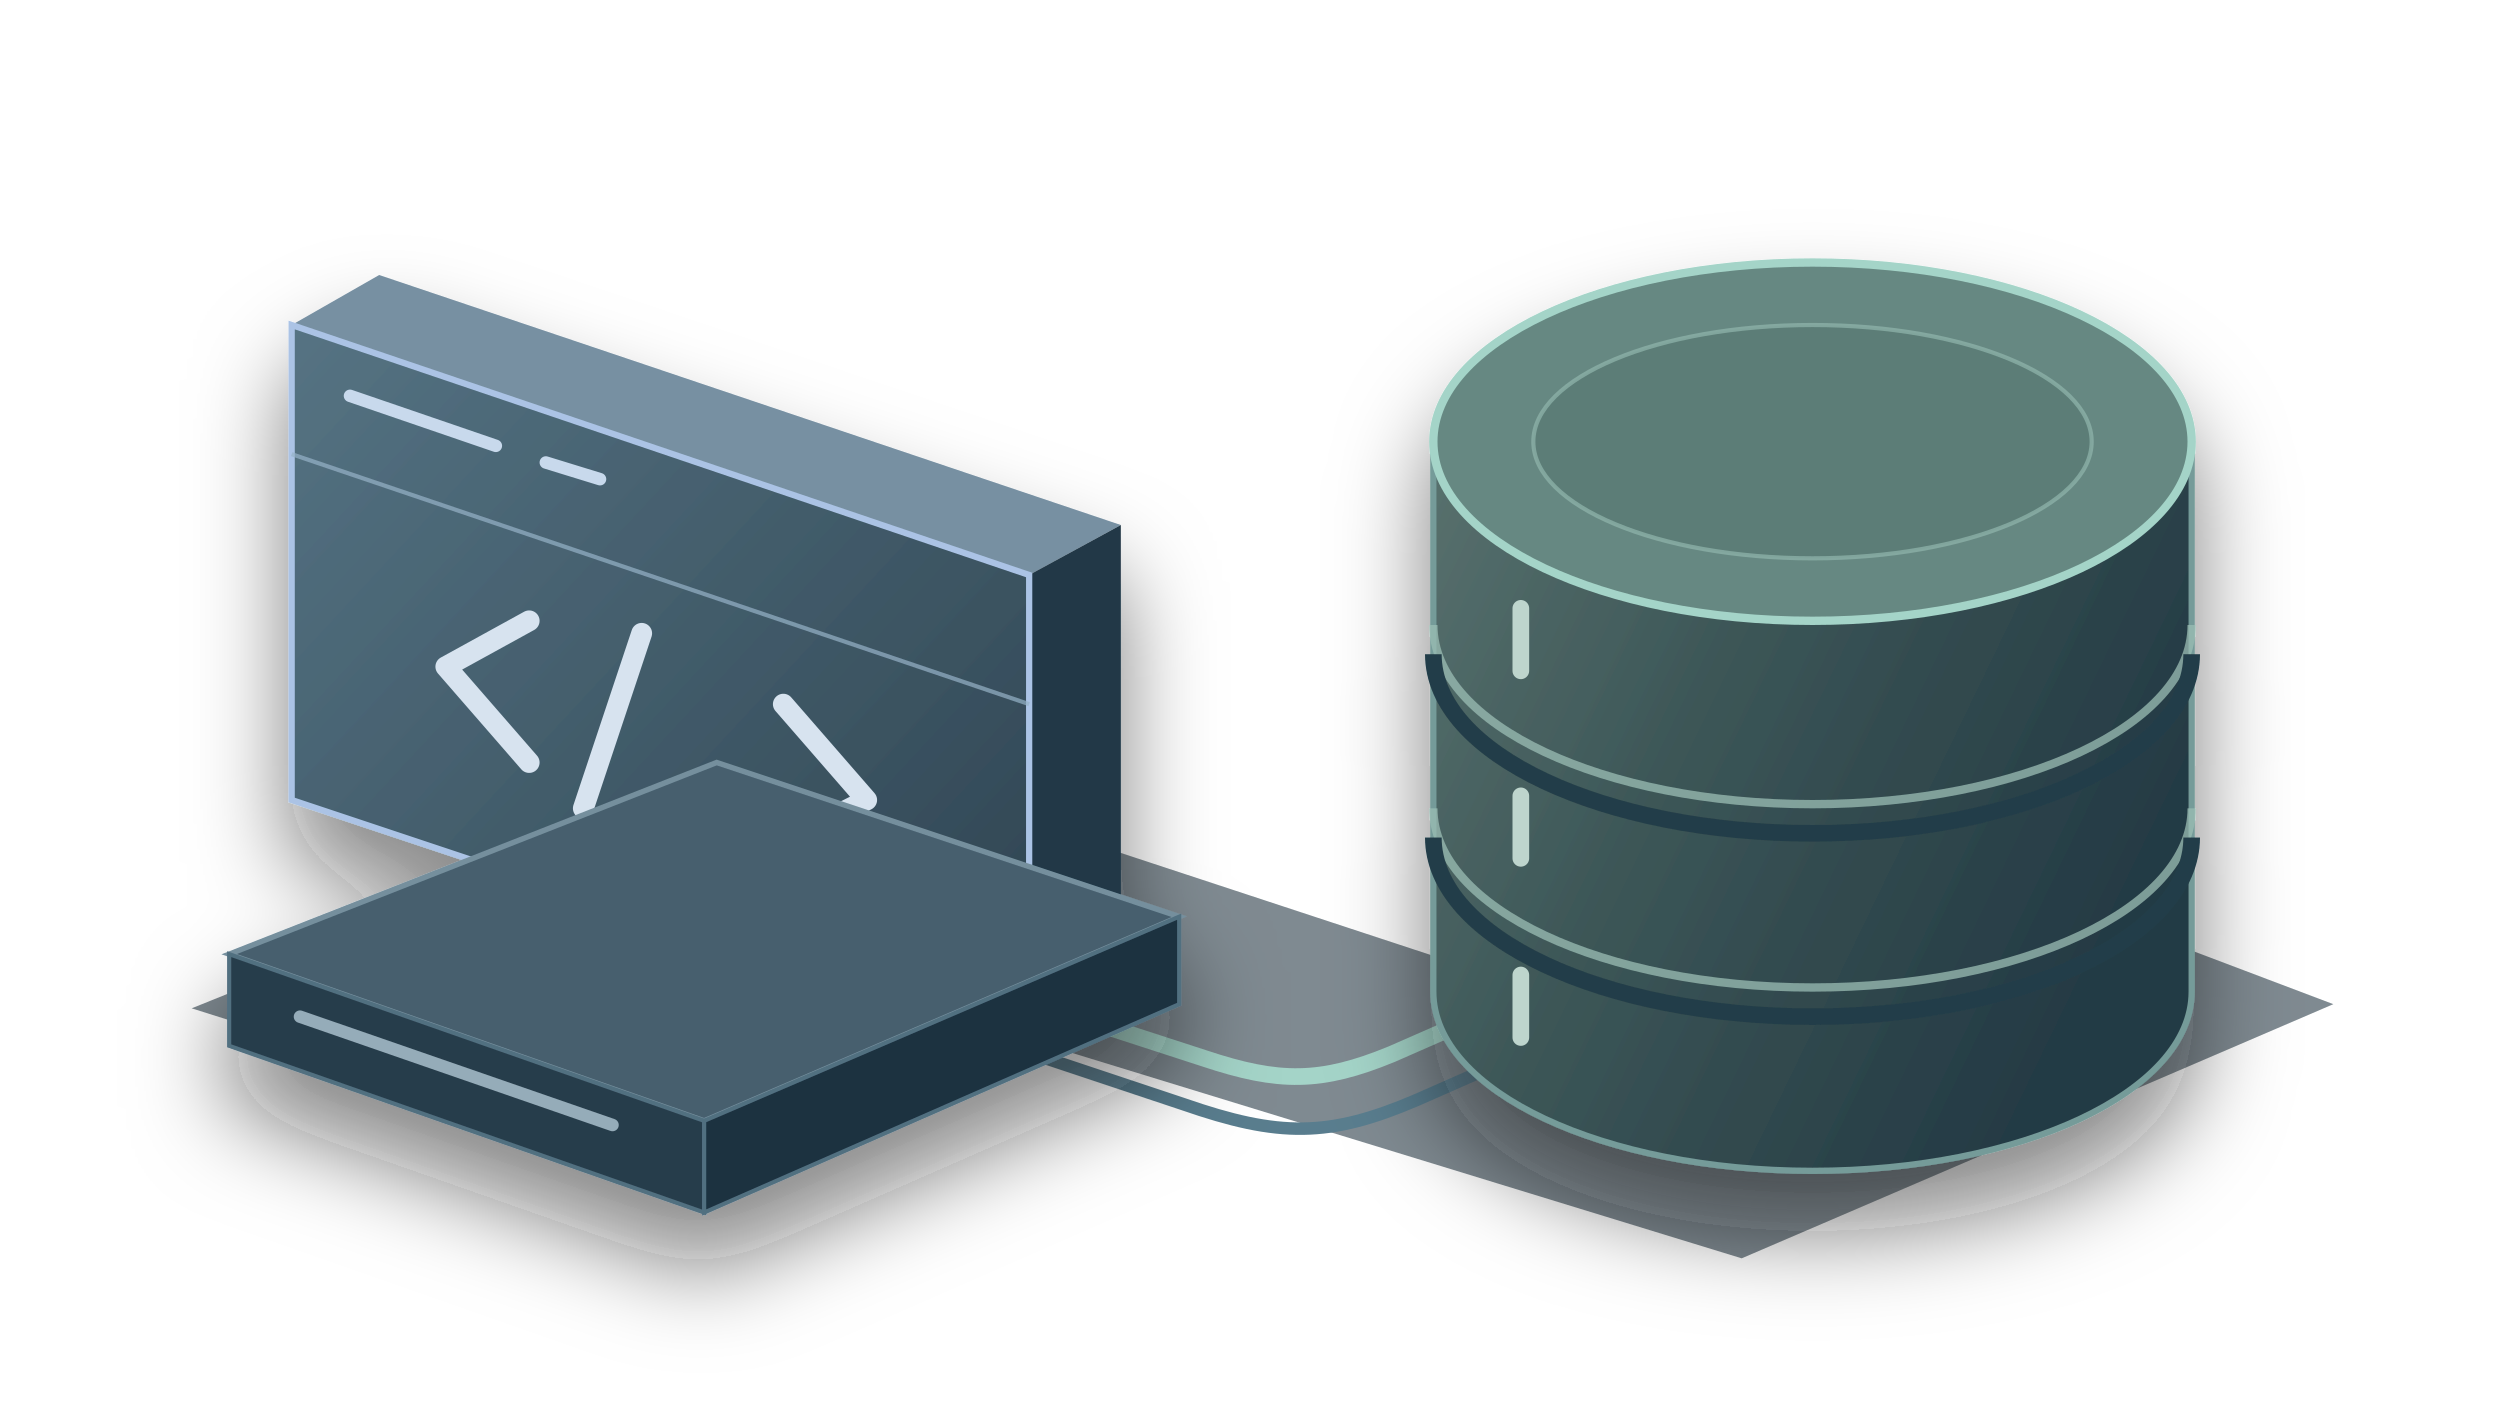
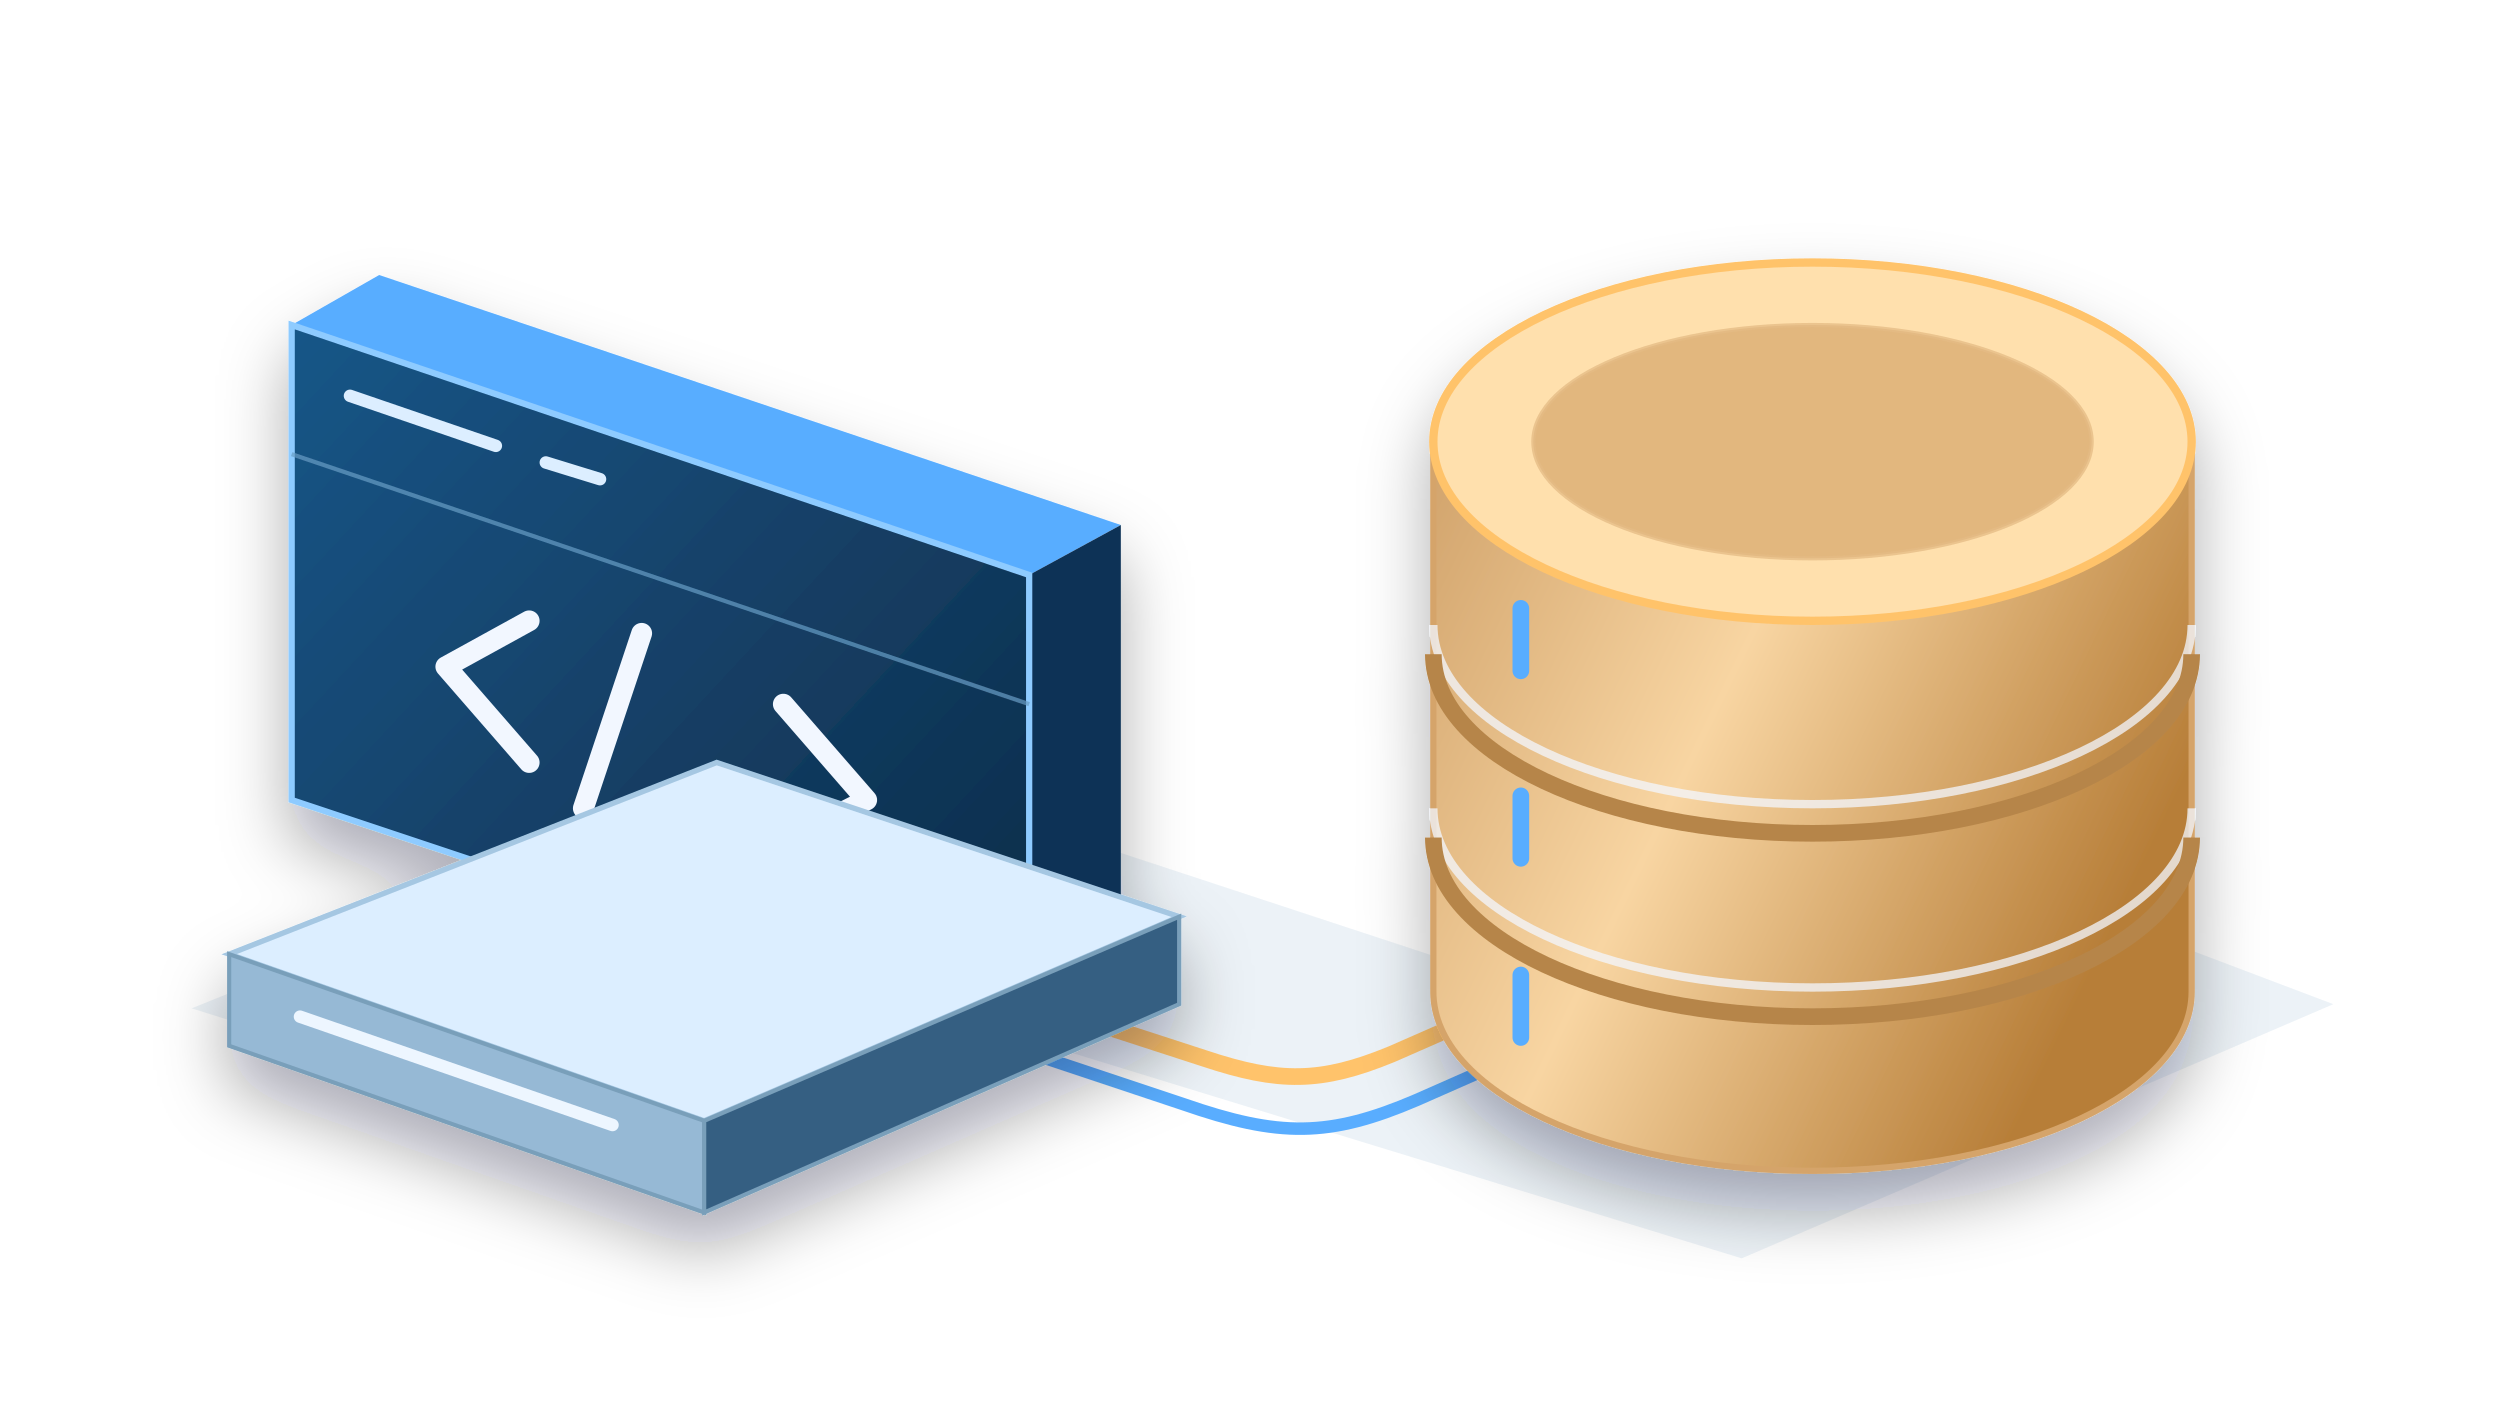
<svg xmlns="http://www.w3.org/2000/svg" viewBox="0 0 600 340" fill="none">
  <defs>
    <linearGradient id="web" x1="76" y1="65" x2="270" y2="245" gradientUnits="userSpaceOnUse">
-       <stop stop-color="#567484" />
-       <stop offset="1" stop-color="#2c414e" />
+       <stop stop-color="#195789" />
+       <stop offset="1" stop-color="#0d2843" />
    </linearGradient>
    <linearGradient id="database" x1="347" y1="100" x2="525" y2="186" gradientUnits="userSpaceOnUse">
-       <stop stop-color="#58716e" />
-       <stop offset=".45" stop-color="#3b5556" />
-       <stop offset="1" stop-color="#243a44" />
+       <stop stop-color="#d1a36b" />
+       <stop offset=".45" stop-color="#f8d5a2" />
+       <stop offset="1" stop-color="#b77e38" />
    </linearGradient>
-     <filter id="shadow" x="-35%" y="-30%" width="175%" height="190%">
-       <feDropShadow dx="0" dy="14" stdDeviation="11" flood-color="#091219" flood-opacity=".5" />
+     <filter id="shadow" x="-35%" y="-30%" width="175%" height="190%" color-interpolation-filters="sRGB">
+       <feDropShadow dx="0" dy="9" stdDeviation="8" flood-color="#030d17" flood-opacity=".32" />
    </filter>
  </defs>
-   <path d="m46 242 151-61 164 54 88-36 111 42-142 61-163-50-76 32L46 242Z" fill="#2a3c48" fill-opacity=".6" />
-   <path d="m212 229 77 25c18 6 28 6 45-1l41-18" stroke="#a4d4c8" stroke-width="4" stroke-linecap="round" />
-   <path d="m221 244 63 21c23 8 35 8 56-1l34-15" stroke="#597d8e" stroke-width="3" stroke-linecap="round" />
+   <path d="m46 242 151-61 164 54 88-36 111 42-142 61-163-50-76 32L46 242Z" fill="#427cab" fill-opacity=".1" />
+   <path d="m212 229 77 25c18 6 28 6 45-1l41-18" stroke="#ffc36b" stroke-width="4" stroke-linecap="round" />
+   <path d="m221 244 63 21c23 8 35 8 56-1l34-15" stroke="#59adff" stroke-width="3" stroke-linecap="round" />
  <g filter="url(#shadow)">
-     <path d="m70 78 21-12 178 60-22 12L70 78Z" fill="#7790a2" />
-     <path d="m247 138 22-12v113l-22 12V138Z" fill="#203747" />
-     <path d="m70 78 177 60v113L70 192V78Z" fill="url(#web)" stroke="#abc3e5" stroke-width="1.5" />
-     <path d="m70 109 177 60" stroke="#96b2c8" stroke-opacity=".7" />
-     <path d="m84 95 35 12m12 4 13 4" stroke="#c8d9ec" stroke-width="3" stroke-linecap="round" />
-     <path d="m127 149-20 11 20 23m61-14 20 23-20 10m-34-50-14 42" stroke="#d7e3ef" stroke-width="5" stroke-linecap="round" stroke-linejoin="round" />
-     <path d="m55 229 117-46 111 37-114 49-114-40Z" fill="#465f6e" stroke="#758f9d" stroke-width="1.3" />
-     <path d="m55 229 114 40v22L55 251v-22Z" fill="#273d4b" stroke="#516f80" />
-     <path d="m169 269 114-49v21l-114 50v-22Z" fill="#1b303f" stroke="#516f80" />
-     <path d="m72 244 75 26" stroke="#95acb9" stroke-width="3" stroke-linecap="round" />
+     <path d="m70 78 21-12 178 60-22 12L70 78Z" fill="#59adff" />
+     <path d="m247 138 22-12v113l-22 12V138Z" fill="#0e3157" />
+     <path d="m70 78 177 60v113L70 192V78Z" fill="url(#web)" stroke="#8ecbff" stroke-width="1.5" />
+     <path d="m70 109 177 60" stroke="#689dc5" stroke-opacity=".7" />
+     <path d="m84 95 35 12m12 4 13 4" stroke="#dceeff" stroke-width="3" stroke-linecap="round" />
+     <path d="m127 149-20 11 20 23m61-14 20 23-20 10m-34-50-14 42" stroke="#f2f7ff" stroke-width="5" stroke-linecap="round" stroke-linejoin="round" />
+     <path d="m55 229 117-46 111 37-114 49-114-40Z" fill="#dceeff" stroke="#a5c7e2" stroke-width="1.3" />
+     <path d="m55 229 114 40v22L55 251v-22Z" fill="#96b9d5" stroke="#799fba" />
+     <path d="m169 269 114-49v21l-114 50v-22Z" fill="#365f82" stroke="#799fba" />
+     <path d="m72 244 75 26" stroke="#edf6ff" stroke-width="3" stroke-linecap="round" />
  </g>
  <g filter="url(#shadow)">
-     <path d="M344 106c0-24 41-43 91-43s91 19 91 43v132c0 24-41 43-91 43s-91-19-91-43V106Z" fill="url(#database)" stroke="#749b99" stroke-width="1.5" />
-     <ellipse cx="435" cy="106" rx="91" ry="43" fill="#668882" stroke="#a4d4c8" stroke-width="2" />
-     <ellipse cx="435" cy="106" rx="67" ry="28" fill="#5c7d77" stroke="#8eb3a9" stroke-opacity=".75" />
-     <path d="M344 150c0 24 41 43 91 43s91-19 91-43m-182 44c0 24 41 43 91 43s91-19 91-43" stroke="#9bbdb4" stroke-opacity=".75" stroke-width="2" />
-     <path d="M344 157c0 24 41 43 91 43s91-19 91-43m-182 44c0 24 41 43 91 43s91-19 91-43" stroke="#243e48" stroke-width="4" />
-     <path d="M365 146v15m0 30v15m0 28v15" stroke="#bed5cd" stroke-width="4" stroke-linecap="round" />
+     <path d="M344 106c0-24 41-43 91-43s91 19 91 43v132c0 24-41 43-91 43s-91-19-91-43V106Z" fill="url(#database)" stroke="#d5a46a" stroke-width="1.5" />
+     <ellipse cx="435" cy="106" rx="91" ry="43" fill="#ffe0ad" stroke="#ffc36b" stroke-width="2" />
+     <ellipse cx="435" cy="106" rx="67" ry="28" fill="#e2b77e" stroke="#e4ba84" stroke-opacity=".75" />
+     <path d="M344 150c0 24 41 43 91 43s91-19 91-43m-182 44c0 24 41 43 91 43s91-19 91-43" stroke="#f2f7ff" stroke-opacity=".75" stroke-width="2" />
+     <path d="M344 157c0 24 41 43 91 43s91-19 91-43m-182 44c0 24 41 43 91 43s91-19 91-43" stroke="#b68549" stroke-width="4" />
+     <path d="M365 146v15m0 30v15m0 28v15" stroke="#59adff" stroke-width="4" stroke-linecap="round" />
  </g>
</svg>
